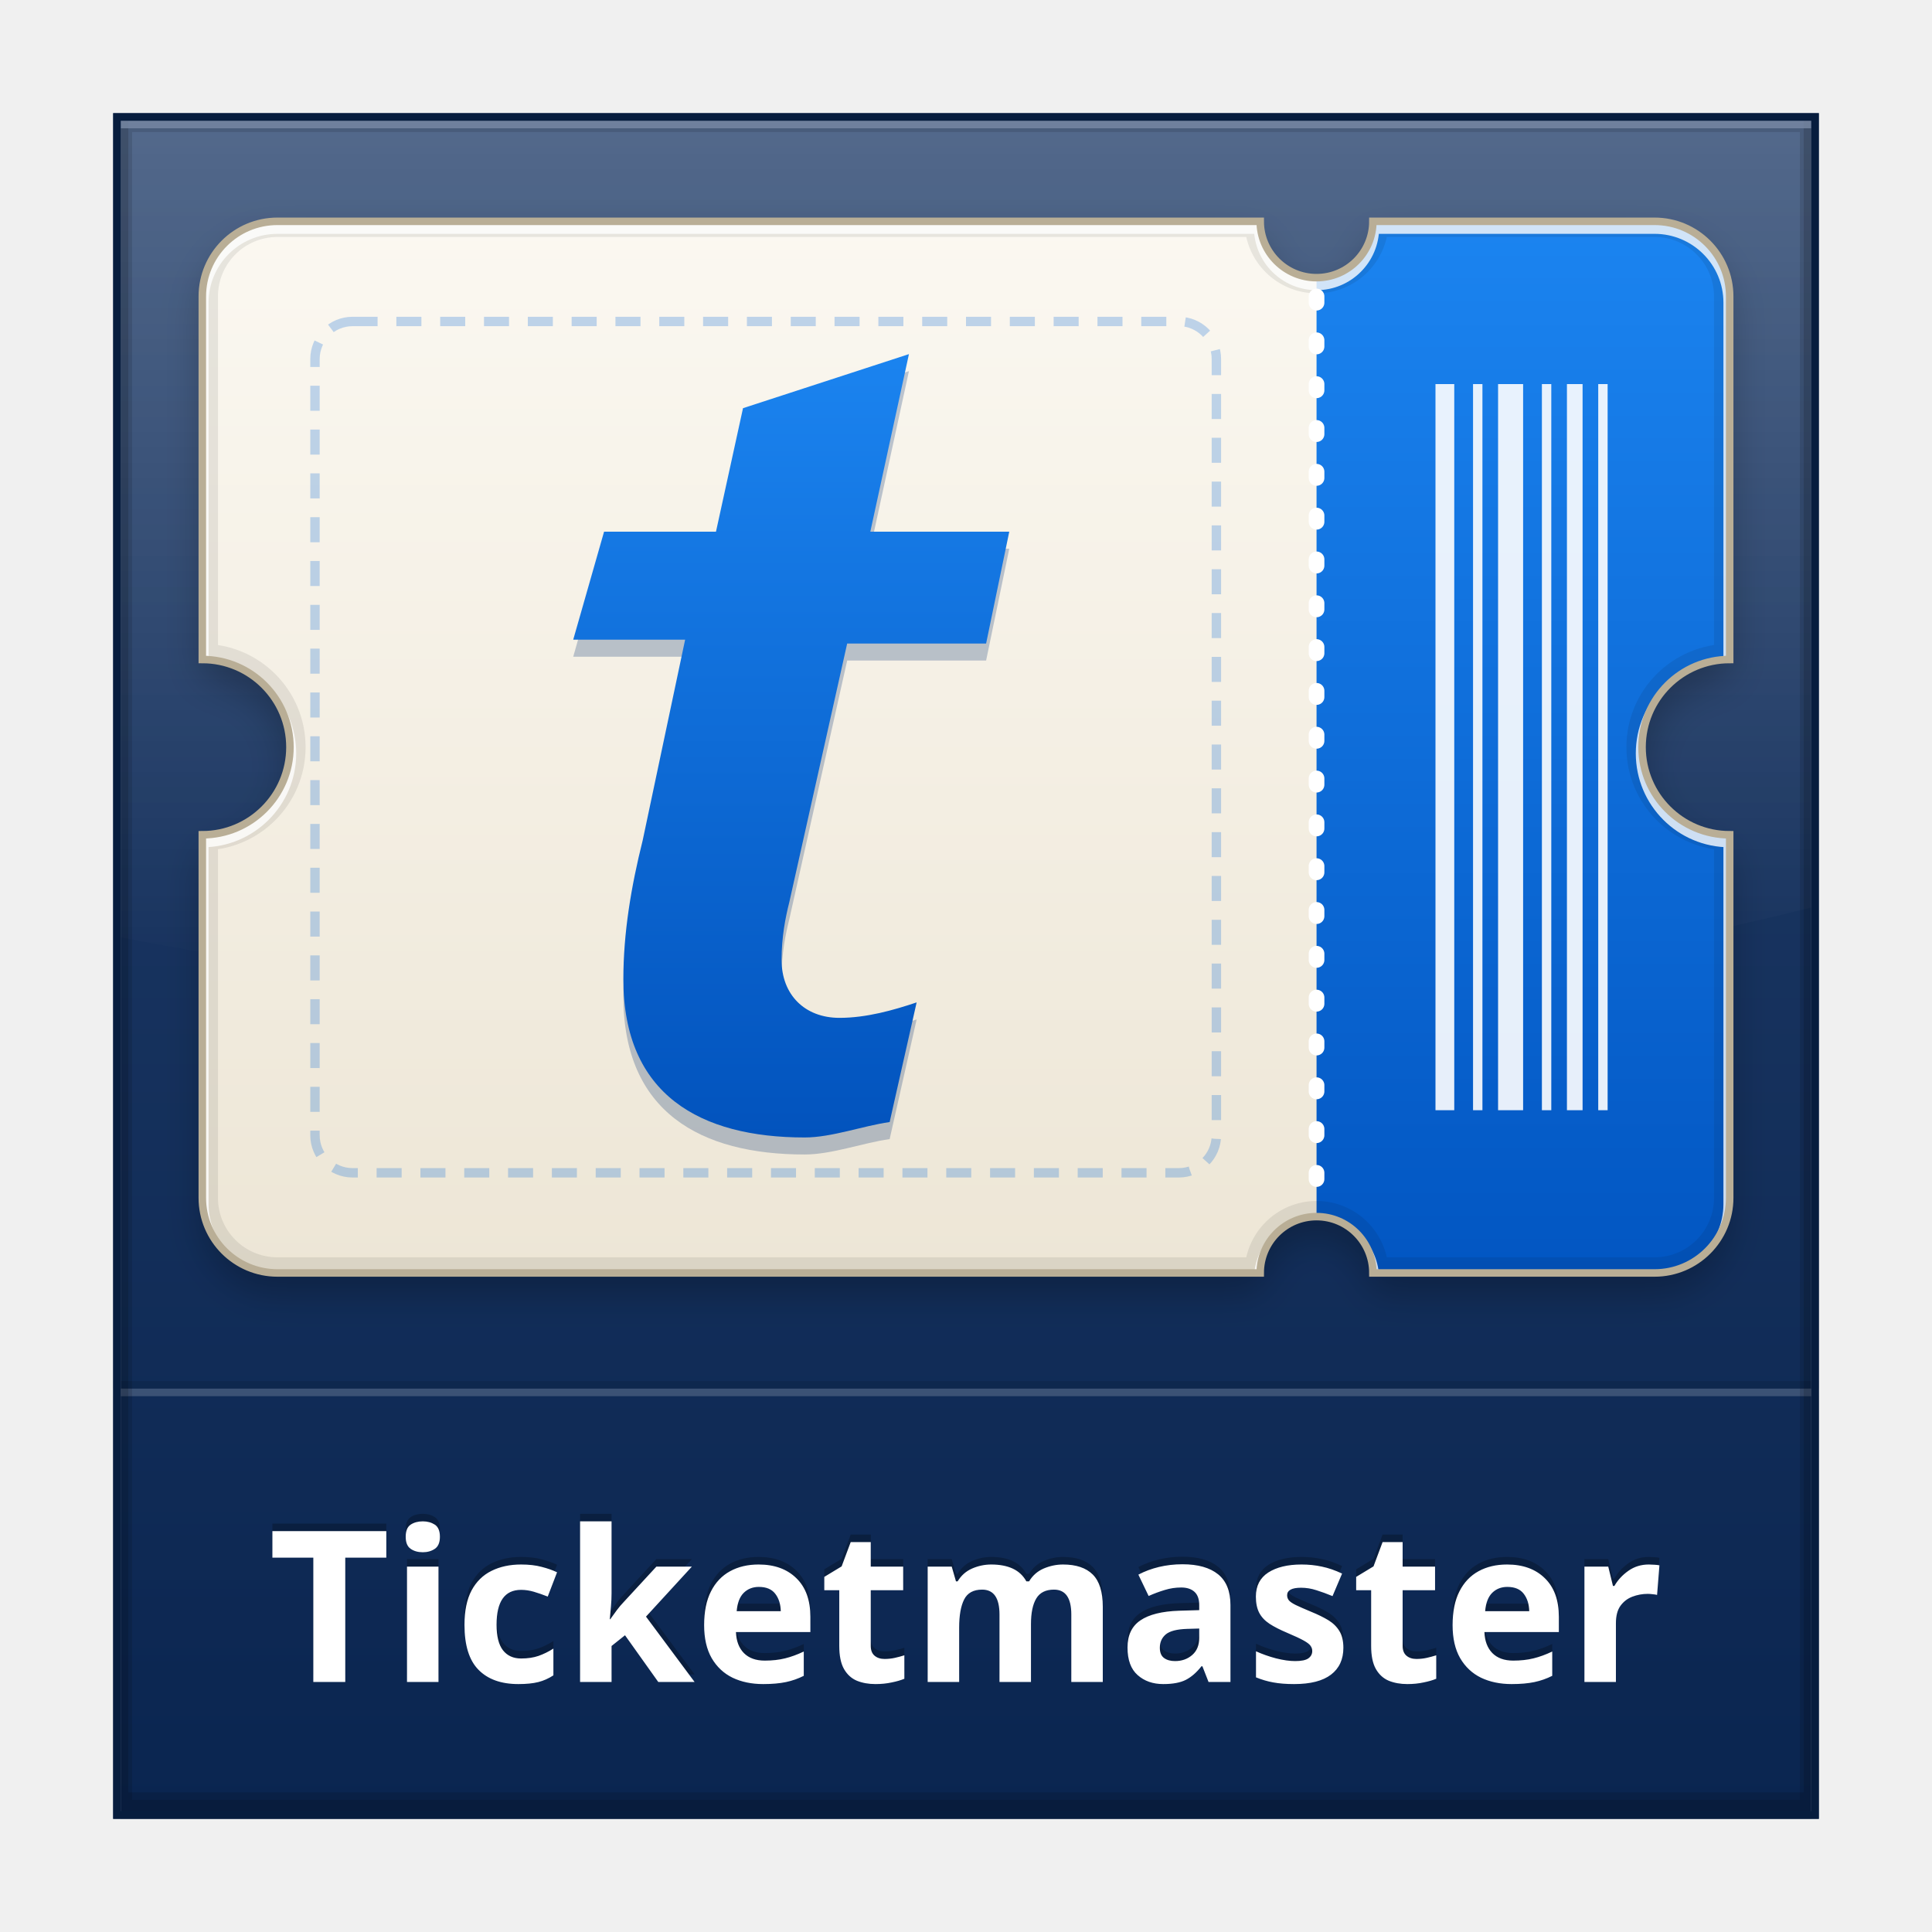
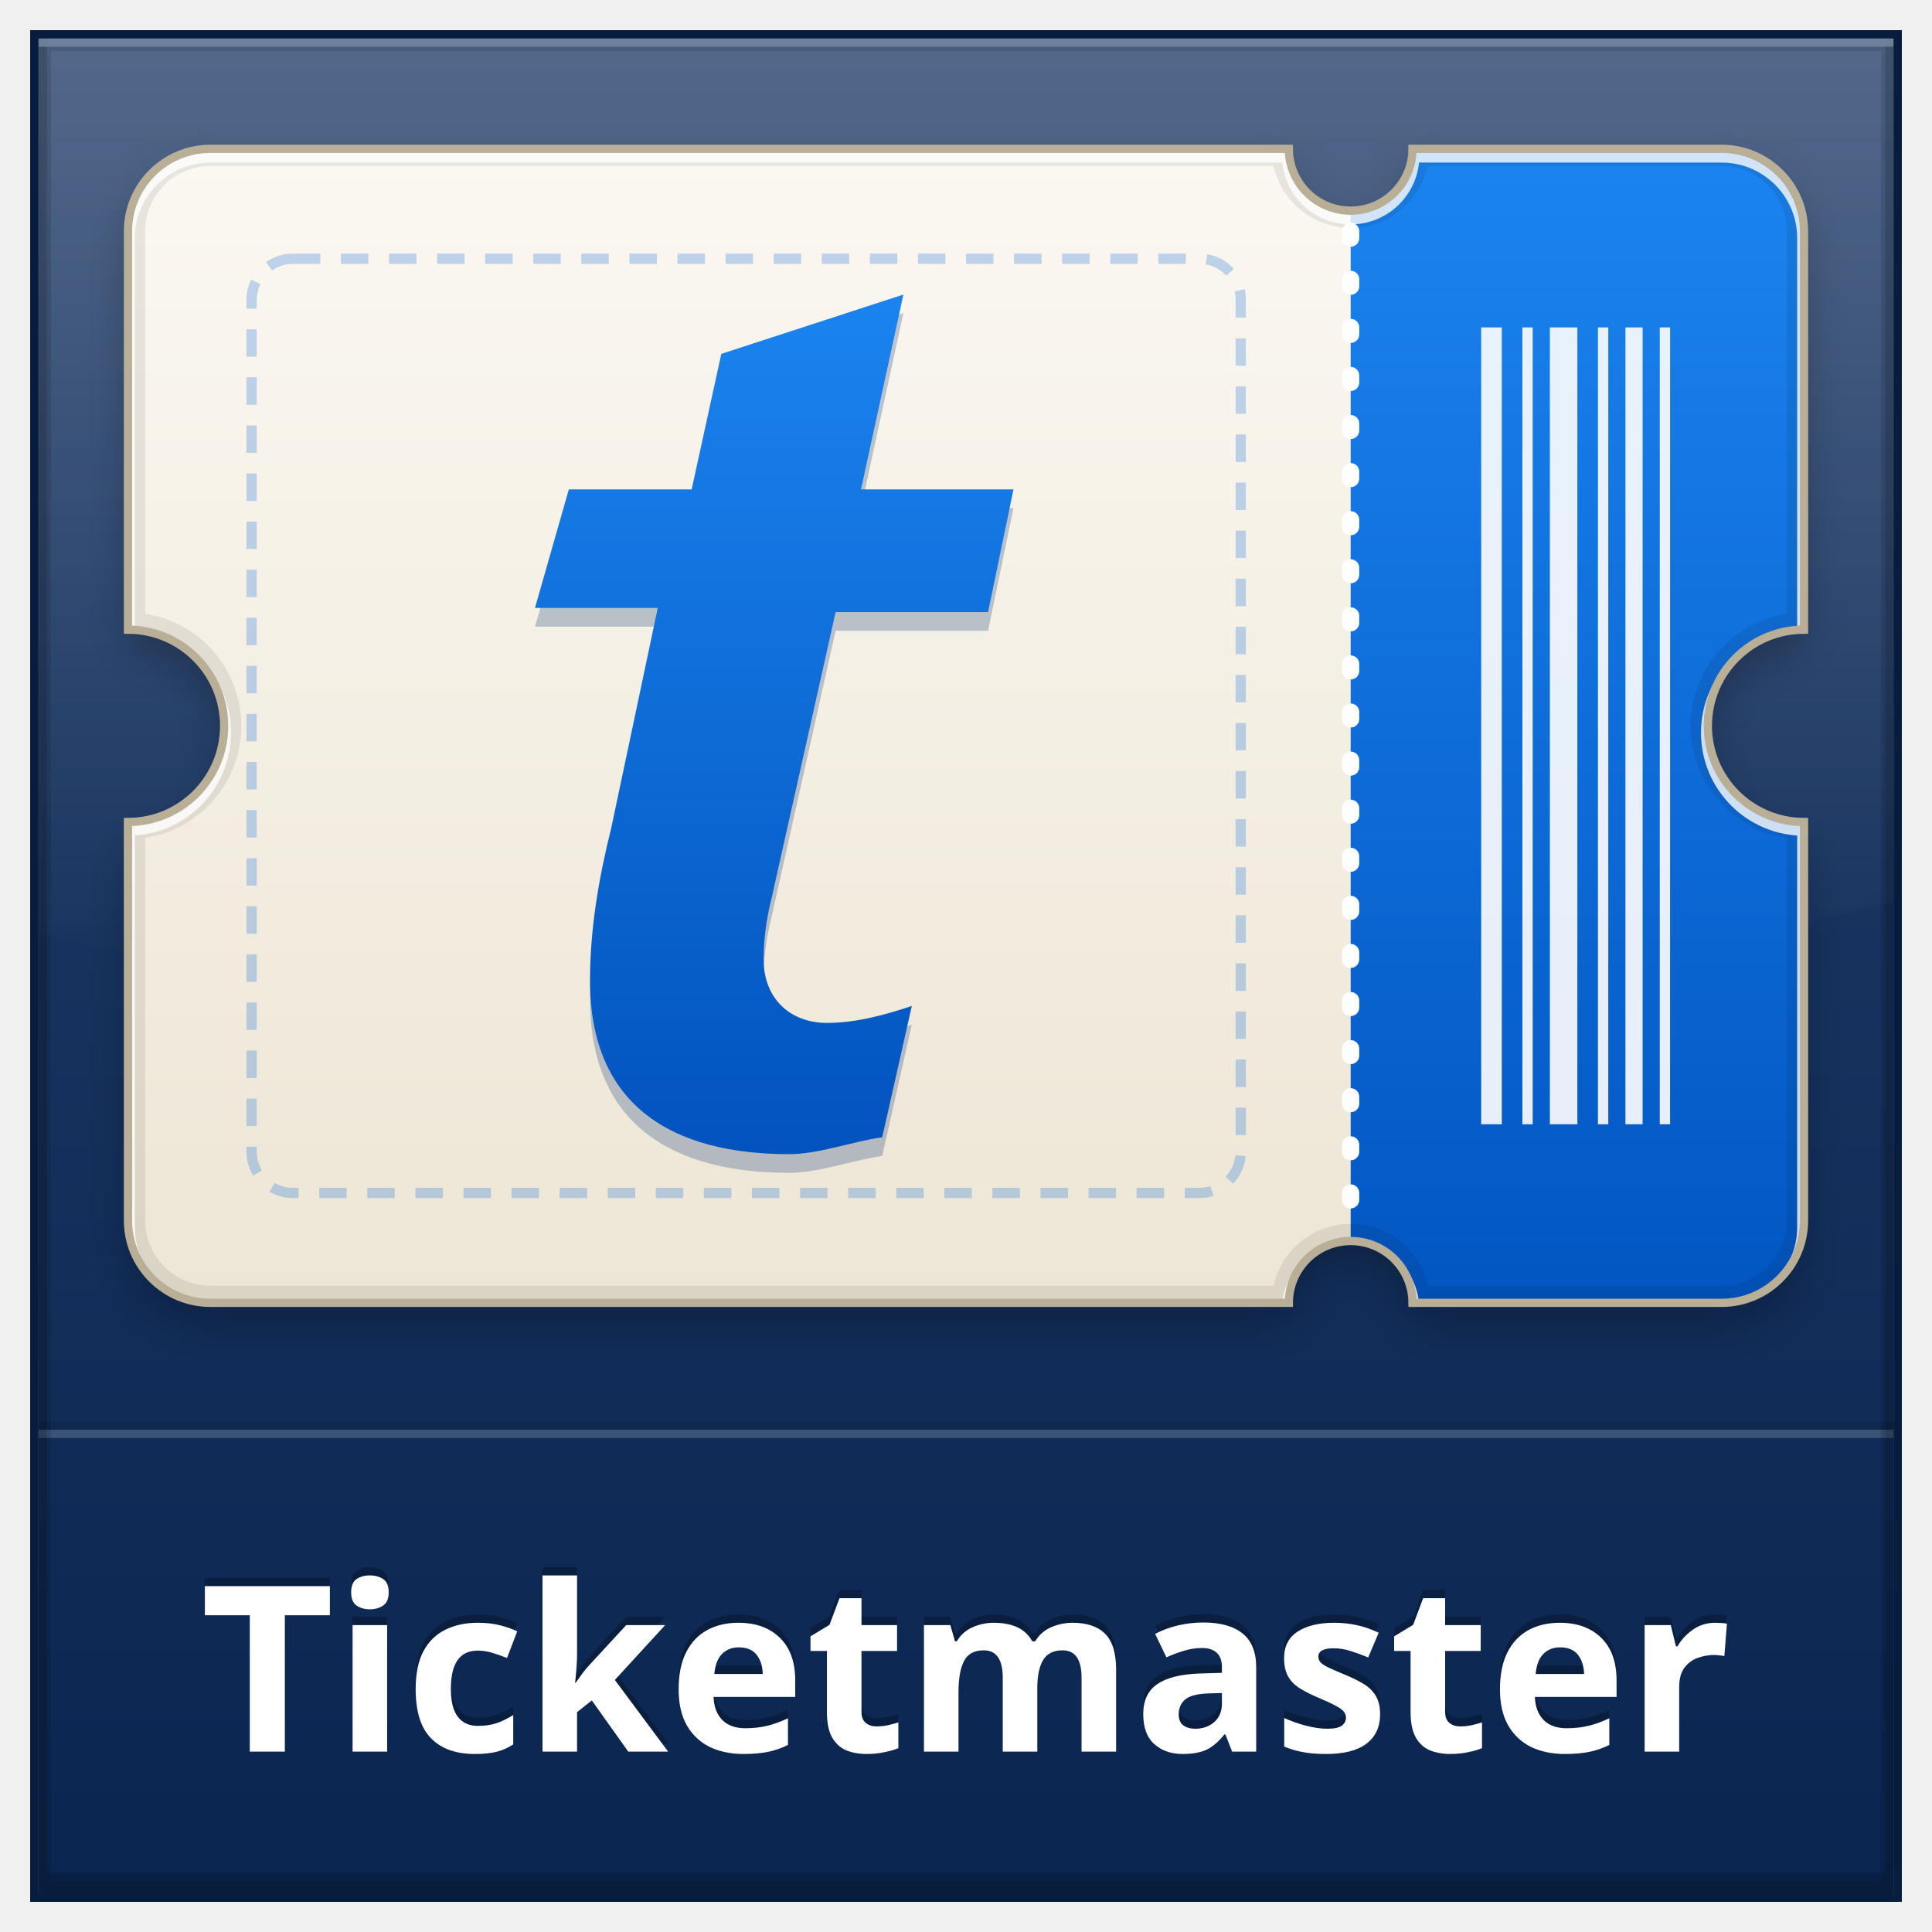
<svg xmlns="http://www.w3.org/2000/svg" width="256" height="256" viewBox="0 0 256 256">
-   <defs>
-     <path id="lbTile" d="M15 15H241V241H15Z" />
-     <clipPath id="lbClip">
-       <use href="#lbTile" />
-     </clipPath>
-     <linearGradient id="lbFill" x1="0" y1="15" x2="0" y2="241" gradientUnits="userSpaceOnUse">
-       <stop offset="0" stop-color="#233F6B" />
-       <stop offset="1" stop-color="#0A2550" />
-     </linearGradient>
-     <linearGradient id="lbGloss" x1="0" y1="15" x2="0" y2="130" gradientUnits="userSpaceOnUse">
-       <stop offset="0" stop-color="#FFFFFF" stop-opacity="0.22" />
-       <stop offset="1" stop-color="#FFFFFF" stop-opacity="0" />
-     </linearGradient>
-   </defs>
-   <use href="#lbTile" fill="url(#lbFill)" />
-   <g clip-path="url(#lbClip)">
-     <path d="M15 15H241V120C170 138 86 138 15 124Z" fill="url(#lbGloss)" />
-     <rect x="15" y="183" width="226" height="1" fill="#000" fill-opacity="0.10" />
-     <rect x="15" y="184" width="226" height="1" fill="#FFFFFF" fill-opacity="0.18" />
+   <g transform="translate(128 128) scale(1.09735) translate(-128 -128)">
+     <defs>
+       <path id="lbTile" d="M15 15H241V241H15Z" />
+       <clipPath id="lbClip">
+         <use href="#lbTile" />
+       </clipPath>
+       <linearGradient id="lbFill" x1="0" y1="15" x2="0" y2="241" gradientUnits="userSpaceOnUse">
+         <stop offset="0" stop-color="#233F6B" />
+         <stop offset="1" stop-color="#0A2550" />
+       </linearGradient>
+       <linearGradient id="lbGloss" x1="0" y1="15" x2="0" y2="130" gradientUnits="userSpaceOnUse">
+         <stop offset="0" stop-color="#FFFFFF" stop-opacity="0.22" />
+         <stop offset="1" stop-color="#FFFFFF" stop-opacity="0" />
+       </linearGradient>
+     </defs>
+     <use href="#lbTile" fill="url(#lbFill)" />
+     <g clip-path="url(#lbClip)">
+       <path d="M15 15H241V120C170 138 86 138 15 124Z" fill="url(#lbGloss)" />
+       <rect x="15" y="183" width="226" height="1" fill="#000" fill-opacity="0.10" />
+       <rect x="15" y="184" width="226" height="1" fill="#FFFFFF" fill-opacity="0.18" />
+     </g>
+     <g clip-path="url(#lbClip)" fill="none">
+       <use href="#lbTile" stroke="#000" stroke-opacity="0.12" stroke-width="5" />
+       <use href="#lbTile" stroke="#000" stroke-opacity="0.14" stroke-width="4" transform="translate(0 -1.5)" />
+       <use href="#lbTile" stroke="#798AA5" stroke-opacity="0.8" stroke-width="2" transform="translate(0 1)" />
+       <use href="#lbTile" stroke="#071D3E" stroke-width="2" />
+     </g>
+     <g clip-path="url(#lbClip)">
+       <svg x="21.00" y="23.52" width="214.00" height="150.96" viewBox="-1 37 258 182" overflow="visible">
+         <defs>
+           <path id="tk" d="M18 44H175A9 9 0 0 0 193 44H238A12 12 0 0 1 250 56V114A14 14 0 0 0 250 142V200A12 12 0 0 1 238 212H193A9 9 0 0 0 175 212H18A12 12 0 0 1 6 200V142A14 14 0 0 0 6 114V56A12 12 0 0 1 18 44Z" />
+           <clipPath id="kc">
+             <use href="#tk" />
+           </clipPath>
+           <linearGradient id="paper" x1="0" y1="44" x2="0" y2="212" gradientUnits="userSpaceOnUse">
+             <stop offset="0" stop-color="#FBF8F1" />
+             <stop offset="1" stop-color="#EDE6D6" />
+           </linearGradient>
+           <linearGradient id="stub" x1="0" y1="44" x2="0" y2="212" gradientUnits="userSpaceOnUse">
+             <stop offset="0" stop-color="#1B84F0" />
+             <stop offset="1" stop-color="#0256C2" />
+           </linearGradient>
+           <linearGradient id="tg" x1="0" y1="160" x2="0" y2="346" gradientUnits="userSpaceOnUse">
+             <stop offset="0" stop-color="#1B84F0" />
+             <stop offset="1" stop-color="#0253BD" />
+           </linearGradient>
+           <filter id="sh" x="-20%" y="-20%" width="140%" height="140%">
+             <feDropShadow dx="0" dy="3" stdDeviation="3" flood-color="#000" flood-opacity="0.25" />
+           </filter>
+           <path id="t" d="M217.18,203.79H243.47L249.82,174.78L288.8,162.08L279.73,203.79H312.37L306.93,230.07H274.29L260.7,290.81C259.79,294.44 258.88,298.97 258.88,304.41C258.88,312.57 264.32,318.01 272.48,318.01C278.83,318.01 285.17,316.2 290.61,314.38L284.27,342.49C277.92,343.39 270.67,346.11 264.32,346.11C239.84,346.11 221.71,336.14 221.71,308.95C221.71,298.07 223.53,287.19 226.25,276.31L236.22,229.17H209.93L217.18,203.79Z" />
+         </defs>
+         <g filter="url(#sh)">
+           <use href="#tk" fill="url(#paper)" />
+         </g>
+         <g clip-path="url(#kc)">
+           <rect x="184" y="40" width="70" height="176" fill="url(#stub)" />
+           <g fill="#FFFFFF" fill-opacity="0.9">
+             <rect x="203" y="70" width="3" height="116" />
+             <rect x="209" y="70" width="1.5" height="116" />
+             <rect x="213" y="70" width="4" height="116" />
+             <rect x="220" y="70" width="1.5" height="116" />
+             <rect x="224" y="70" width="2.5" height="116" />
+             <rect x="229" y="70" width="1.5" height="116" />
+           </g>
+           <use href="#tk" fill="none" stroke="#000" stroke-opacity="0.08" stroke-width="5" />
+           <use href="#tk" fill="none" stroke="#FFFFFF" stroke-opacity="0.8" stroke-width="2" transform="translate(0 1)" />
+           <rect x="24" y="60" width="144" height="136" rx="6" fill="none" stroke="#0A6BDB" stroke-opacity="0.25" stroke-width="1.5" stroke-dasharray="4 3" />
+         </g>
+         <path d="M184 56V200" stroke="#FFFFFF" stroke-width="2.5" stroke-dasharray="1 6" stroke-linecap="round" />
+         <use href="#tk" fill="none" stroke="#B9AE96" stroke-width="1.2" />
+         <g transform="translate(-77.5 -45) scale(0.68)">
+           <use href="#t" fill="#002E70" fill-opacity="0.25" transform="translate(0 4)" />
+           <use href="#t" fill="url(#tg)" />
+         </g>
+       </svg>
+     </g>
+     <text x="128" y="212.0" dominant-baseline="central" text-anchor="middle" font-family="Segoe UI, Microsoft YaHei, sans-serif" font-weight="700" font-size="28.0" fill="#000000" fill-opacity="0.25" transform="translate(0 -1)">Ticketmaster</text>
+     <text x="128" y="212.0" dominant-baseline="central" text-anchor="middle" font-family="Segoe UI, Microsoft YaHei, sans-serif" font-weight="700" font-size="28.0" fill="#FFFFFF">Ticketmaster</text>
  </g>
-   <g clip-path="url(#lbClip)" fill="none">
-     <use href="#lbTile" stroke="#000" stroke-opacity="0.12" stroke-width="5" />
-     <use href="#lbTile" stroke="#000" stroke-opacity="0.14" stroke-width="4" transform="translate(0 -1.5)" />
-     <use href="#lbTile" stroke="#798AA5" stroke-opacity="0.8" stroke-width="2" transform="translate(0 1)" />
-     <use href="#lbTile" stroke="#071D3E" stroke-width="2" />
-   </g>
-   <g clip-path="url(#lbClip)">
-     <svg x="21.00" y="23.52" width="214.00" height="150.96" viewBox="-1 37 258 182" overflow="visible">
-       <defs>
-         <path id="tk" d="M18 44H175A9 9 0 0 0 193 44H238A12 12 0 0 1 250 56V114A14 14 0 0 0 250 142V200A12 12 0 0 1 238 212H193A9 9 0 0 0 175 212H18A12 12 0 0 1 6 200V142A14 14 0 0 0 6 114V56A12 12 0 0 1 18 44Z" />
-         <clipPath id="kc">
-           <use href="#tk" />
-         </clipPath>
-         <linearGradient id="paper" x1="0" y1="44" x2="0" y2="212" gradientUnits="userSpaceOnUse">
-           <stop offset="0" stop-color="#FBF8F1" />
-           <stop offset="1" stop-color="#EDE6D6" />
-         </linearGradient>
-         <linearGradient id="stub" x1="0" y1="44" x2="0" y2="212" gradientUnits="userSpaceOnUse">
-           <stop offset="0" stop-color="#1B84F0" />
-           <stop offset="1" stop-color="#0256C2" />
-         </linearGradient>
-         <linearGradient id="tg" x1="0" y1="160" x2="0" y2="346" gradientUnits="userSpaceOnUse">
-           <stop offset="0" stop-color="#1B84F0" />
-           <stop offset="1" stop-color="#0253BD" />
-         </linearGradient>
-         <filter id="sh" x="-20%" y="-20%" width="140%" height="140%">
-           <feDropShadow dx="0" dy="3" stdDeviation="3" flood-color="#000" flood-opacity="0.25" />
-         </filter>
-         <path id="t" d="M217.18,203.79H243.47L249.82,174.78L288.8,162.08L279.73,203.79H312.37L306.93,230.07H274.29L260.7,290.81C259.79,294.44 258.88,298.97 258.88,304.41C258.88,312.57 264.32,318.01 272.48,318.01C278.83,318.01 285.17,316.2 290.61,314.38L284.27,342.49C277.92,343.39 270.67,346.11 264.32,346.11C239.84,346.11 221.71,336.14 221.71,308.95C221.71,298.07 223.53,287.19 226.25,276.31L236.22,229.17H209.93L217.18,203.79Z" />
-       </defs>
-       <g filter="url(#sh)">
-         <use href="#tk" fill="url(#paper)" />
-       </g>
-       <g clip-path="url(#kc)">
-         <rect x="184" y="40" width="70" height="176" fill="url(#stub)" />
-         <g fill="#FFFFFF" fill-opacity="0.9">
-           <rect x="203" y="70" width="3" height="116" />
-           <rect x="209" y="70" width="1.5" height="116" />
-           <rect x="213" y="70" width="4" height="116" />
-           <rect x="220" y="70" width="1.5" height="116" />
-           <rect x="224" y="70" width="2.5" height="116" />
-           <rect x="229" y="70" width="1.5" height="116" />
-         </g>
-         <use href="#tk" fill="none" stroke="#000" stroke-opacity="0.08" stroke-width="5" />
-         <use href="#tk" fill="none" stroke="#FFFFFF" stroke-opacity="0.8" stroke-width="2" transform="translate(0 1)" />
-         <rect x="24" y="60" width="144" height="136" rx="6" fill="none" stroke="#0A6BDB" stroke-opacity="0.25" stroke-width="1.5" stroke-dasharray="4 3" />
-       </g>
-       <path d="M184 56V200" stroke="#FFFFFF" stroke-width="2.5" stroke-dasharray="1 6" stroke-linecap="round" />
-       <use href="#tk" fill="none" stroke="#B9AE96" stroke-width="1.2" />
-       <g transform="translate(-77.5 -45) scale(0.68)">
-         <use href="#t" fill="#002E70" fill-opacity="0.25" transform="translate(0 4)" />
-         <use href="#t" fill="url(#tg)" />
-       </g>
-     </svg>
-   </g>
-   <text x="128" y="212.0" dominant-baseline="central" text-anchor="middle" font-family="Segoe UI, Microsoft YaHei, sans-serif" font-weight="700" font-size="28.0" fill="#000000" fill-opacity="0.25" transform="translate(0 -1)">Ticketmaster</text>
-   <text x="128" y="212.0" dominant-baseline="central" text-anchor="middle" font-family="Segoe UI, Microsoft YaHei, sans-serif" font-weight="700" font-size="28.0" fill="#FFFFFF">Ticketmaster</text>
</svg>
